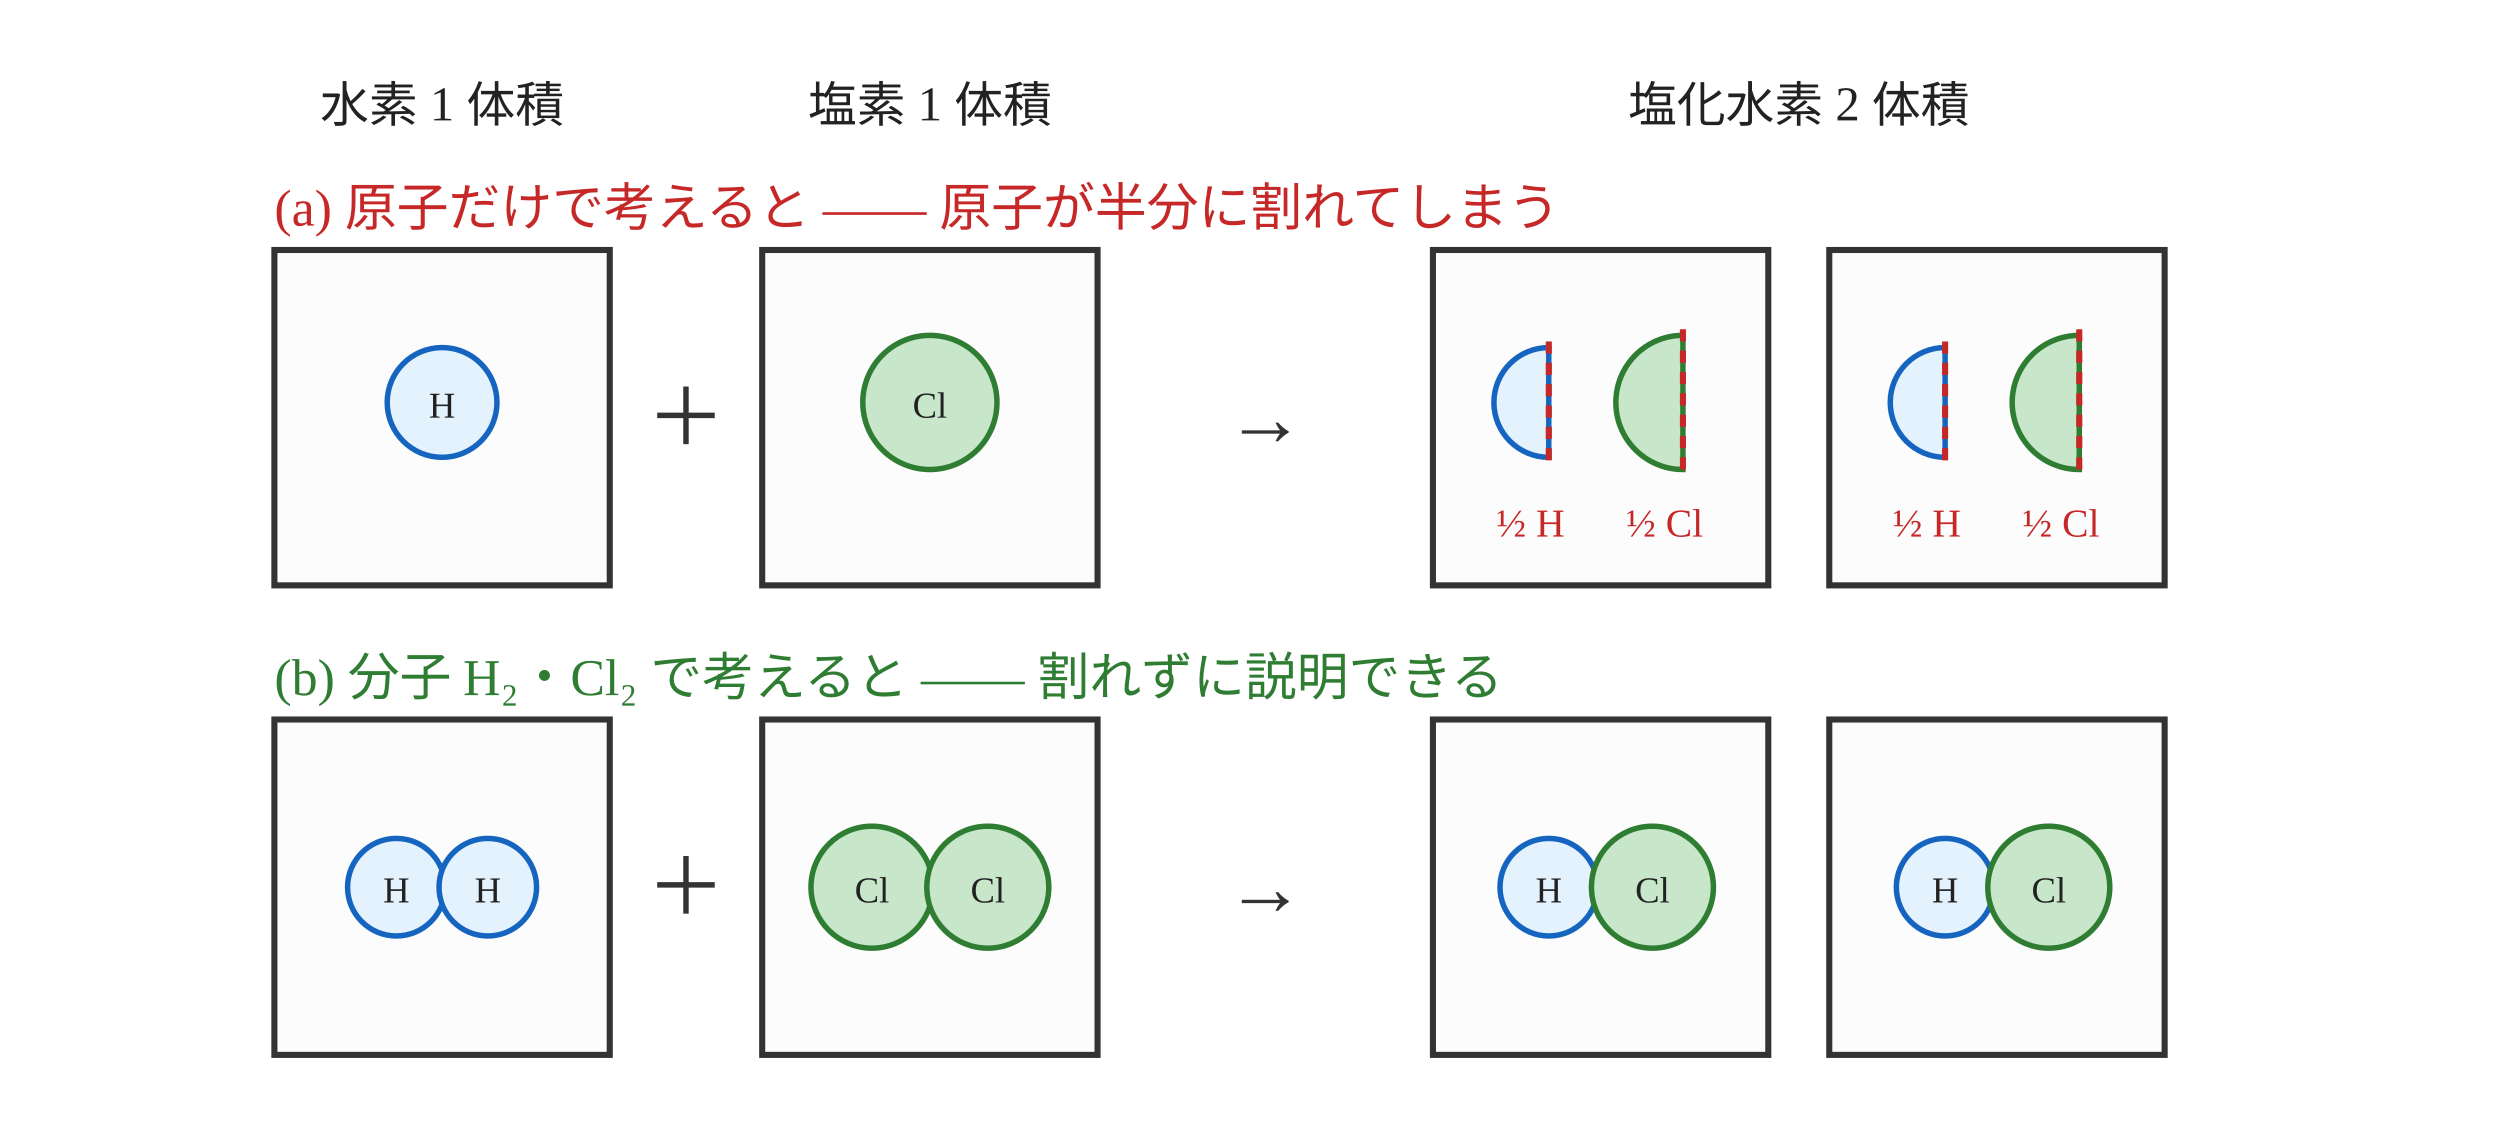
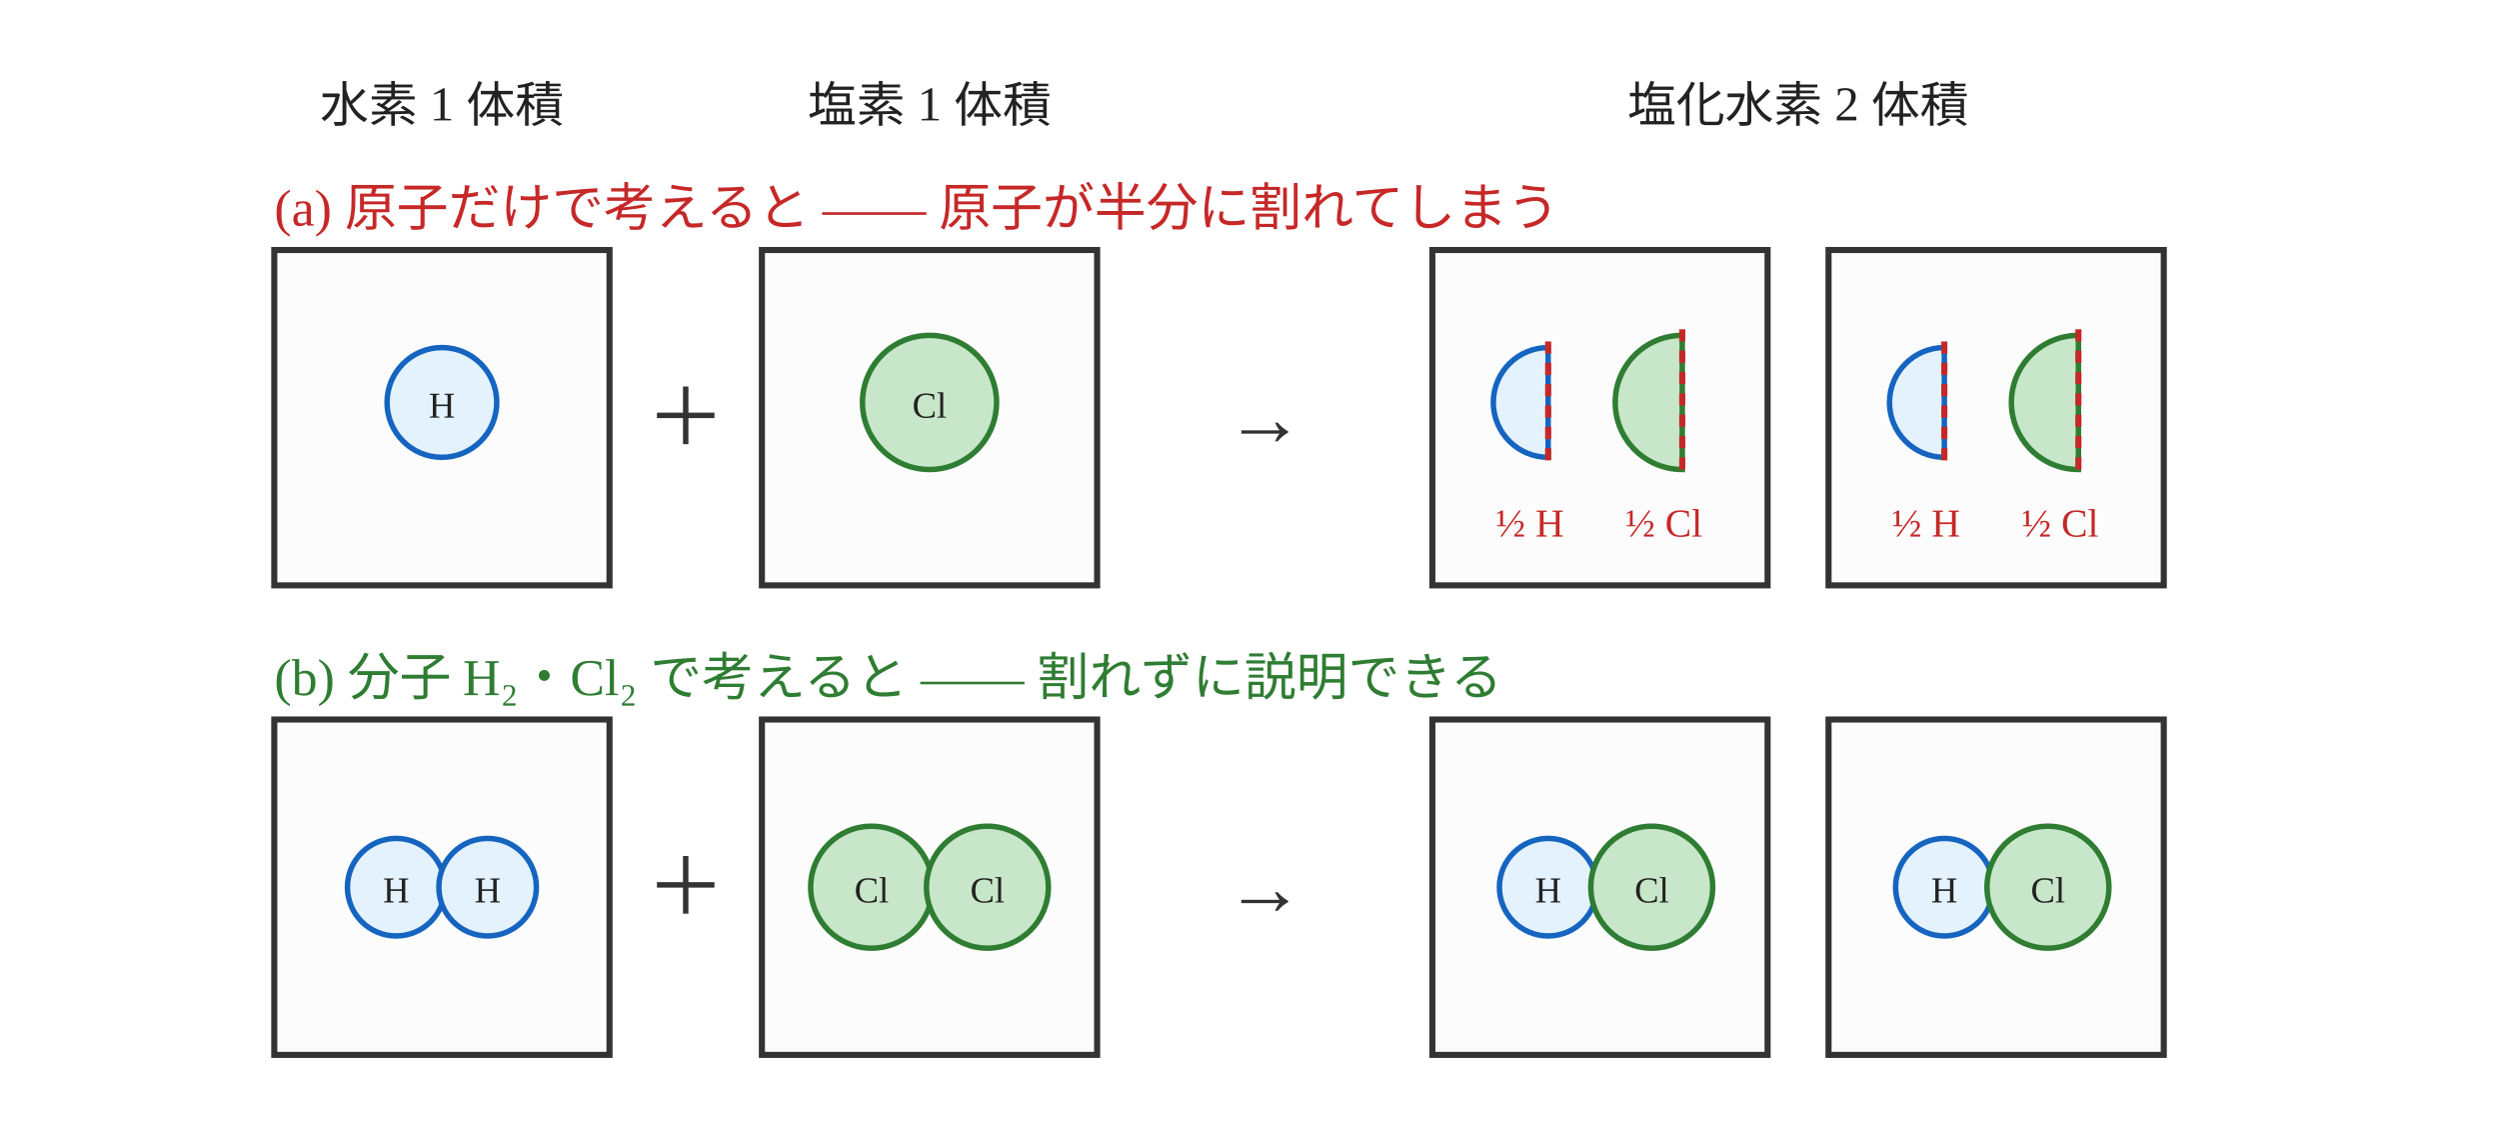
- <svg xmlns="http://www.w3.org/2000/svg" width="820" height="372" viewBox="0 0 820 372" role="img">
+ <svg xmlns="http://www.w3.org/2000/svg" width="578.824" height="262.588" viewBox="0 0 820 372" role="img">
  <style>
    .box { fill: #fcfcfc; stroke: #333; stroke-width: 2; }
    .h { fill: #e3f2fd; stroke: #1565c0; stroke-width: 1.8; }
    .cl { fill: #c8e6c9; stroke: #2e7d32; stroke-width: 1.8; }
    .bond { stroke: #555; stroke-width: 3; }
    .cut { stroke: #c62828; stroke-width: 2; stroke-dasharray: 4 3; fill: none; }
    .at { font-size: 12px; fill: #222; }
    .half { font-size: 13px; fill: #c62828; }
    .head { font-size: 16px; fill: #222; }
    .row { font-size: 17px; }
    .op { font-size: 26px; fill: #333; }
  </style>
  <text class="head" x="145" y="40" text-anchor="middle">水素 1 体積</text>
  <text class="head" x="305" y="40" text-anchor="middle">塩素 1 体積</text>
  <text class="head" x="590" y="40" text-anchor="middle">塩化水素 2 体積</text>
  <text class="row" x="90" y="74" style="fill:#c62828">(a) 原子だけで考えると —— 原子が半分に割れてしまう</text>
  <rect class="box" x="90" y="82" width="110" height="110" />
  <rect class="box" x="250" y="82" width="110" height="110" />
  <rect class="box" x="470" y="82" width="110" height="110" />
  <rect class="box" x="600" y="82" width="110" height="110" />
  <text class="op" x="225" y="146" text-anchor="middle">＋</text>
  <text class="op" x="415" y="146" text-anchor="middle">→</text>
  <circle class="h" cx="145" cy="132" r="18" />
  <text class="at" x="145" y="137" text-anchor="middle">H</text>
  <circle class="cl" cx="305" cy="132" r="22" />
  <text class="at" x="305" y="137" text-anchor="middle">Cl</text>
  <path class="h" d="M 508 114 A 18 18 0 0 0 508 150 Z" />
  <path class="cut" d="M 508 112 L 508 152" />
  <text class="half" x="502" y="176" text-anchor="middle">½ H</text>
  <path class="cl" d="M 552 110 A 22 22 0 0 0 552 154 Z" />
  <path class="cut" d="M 552 108 L 552 156" />
  <text class="half" x="546" y="176" text-anchor="middle">½ Cl</text>
  <path class="h" d="M 638 114 A 18 18 0 0 0 638 150 Z" />
  <path class="cut" d="M 638 112 L 638 152" />
  <text class="half" x="632" y="176" text-anchor="middle">½ H</text>
  <path class="cl" d="M 682 110 A 22 22 0 0 0 682 154 Z" />
  <path class="cut" d="M 682 108 L 682 156" />
  <text class="half" x="676" y="176" text-anchor="middle">½ Cl</text>
  <text class="row" x="90" y="228" style="fill:#2e7d32">(b) 分子 H₂・Cl₂ で考えると —— 割れずに説明できる</text>
  <rect class="box" x="90" y="236" width="110" height="110" />
  <rect class="box" x="250" y="236" width="110" height="110" />
  <rect class="box" x="470" y="236" width="110" height="110" />
  <rect class="box" x="600" y="236" width="110" height="110" />
  <text class="op" x="225" y="300" text-anchor="middle">＋</text>
  <text class="op" x="415" y="300" text-anchor="middle">→</text>
  <path class="bond" d="M 130 291 L 160 291" />
  <circle class="h" cx="130" cy="291" r="16" />
  <text class="at" x="130" y="296" text-anchor="middle">H</text>
  <circle class="h" cx="160" cy="291" r="16" />
  <text class="at" x="160" y="296" text-anchor="middle">H</text>
  <path class="bond" d="M 286 291 L 324 291" />
  <circle class="cl" cx="286" cy="291" r="20" />
  <text class="at" x="286" y="296" text-anchor="middle">Cl</text>
  <circle class="cl" cx="324" cy="291" r="20" />
  <text class="at" x="324" y="296" text-anchor="middle">Cl</text>
  <path class="bond" d="M 508 291 L 542 291" />
  <circle class="h" cx="508" cy="291" r="16" />
  <text class="at" x="508" y="296" text-anchor="middle">H</text>
  <circle class="cl" cx="542" cy="291" r="20" />
  <text class="at" x="542" y="296" text-anchor="middle">Cl</text>
  <path class="bond" d="M 638 291 L 672 291" />
  <circle class="h" cx="638" cy="291" r="16" />
  <text class="at" x="638" y="296" text-anchor="middle">H</text>
  <circle class="cl" cx="672" cy="291" r="20" />
  <text class="at" x="672" y="296" text-anchor="middle">Cl</text>
</svg>
